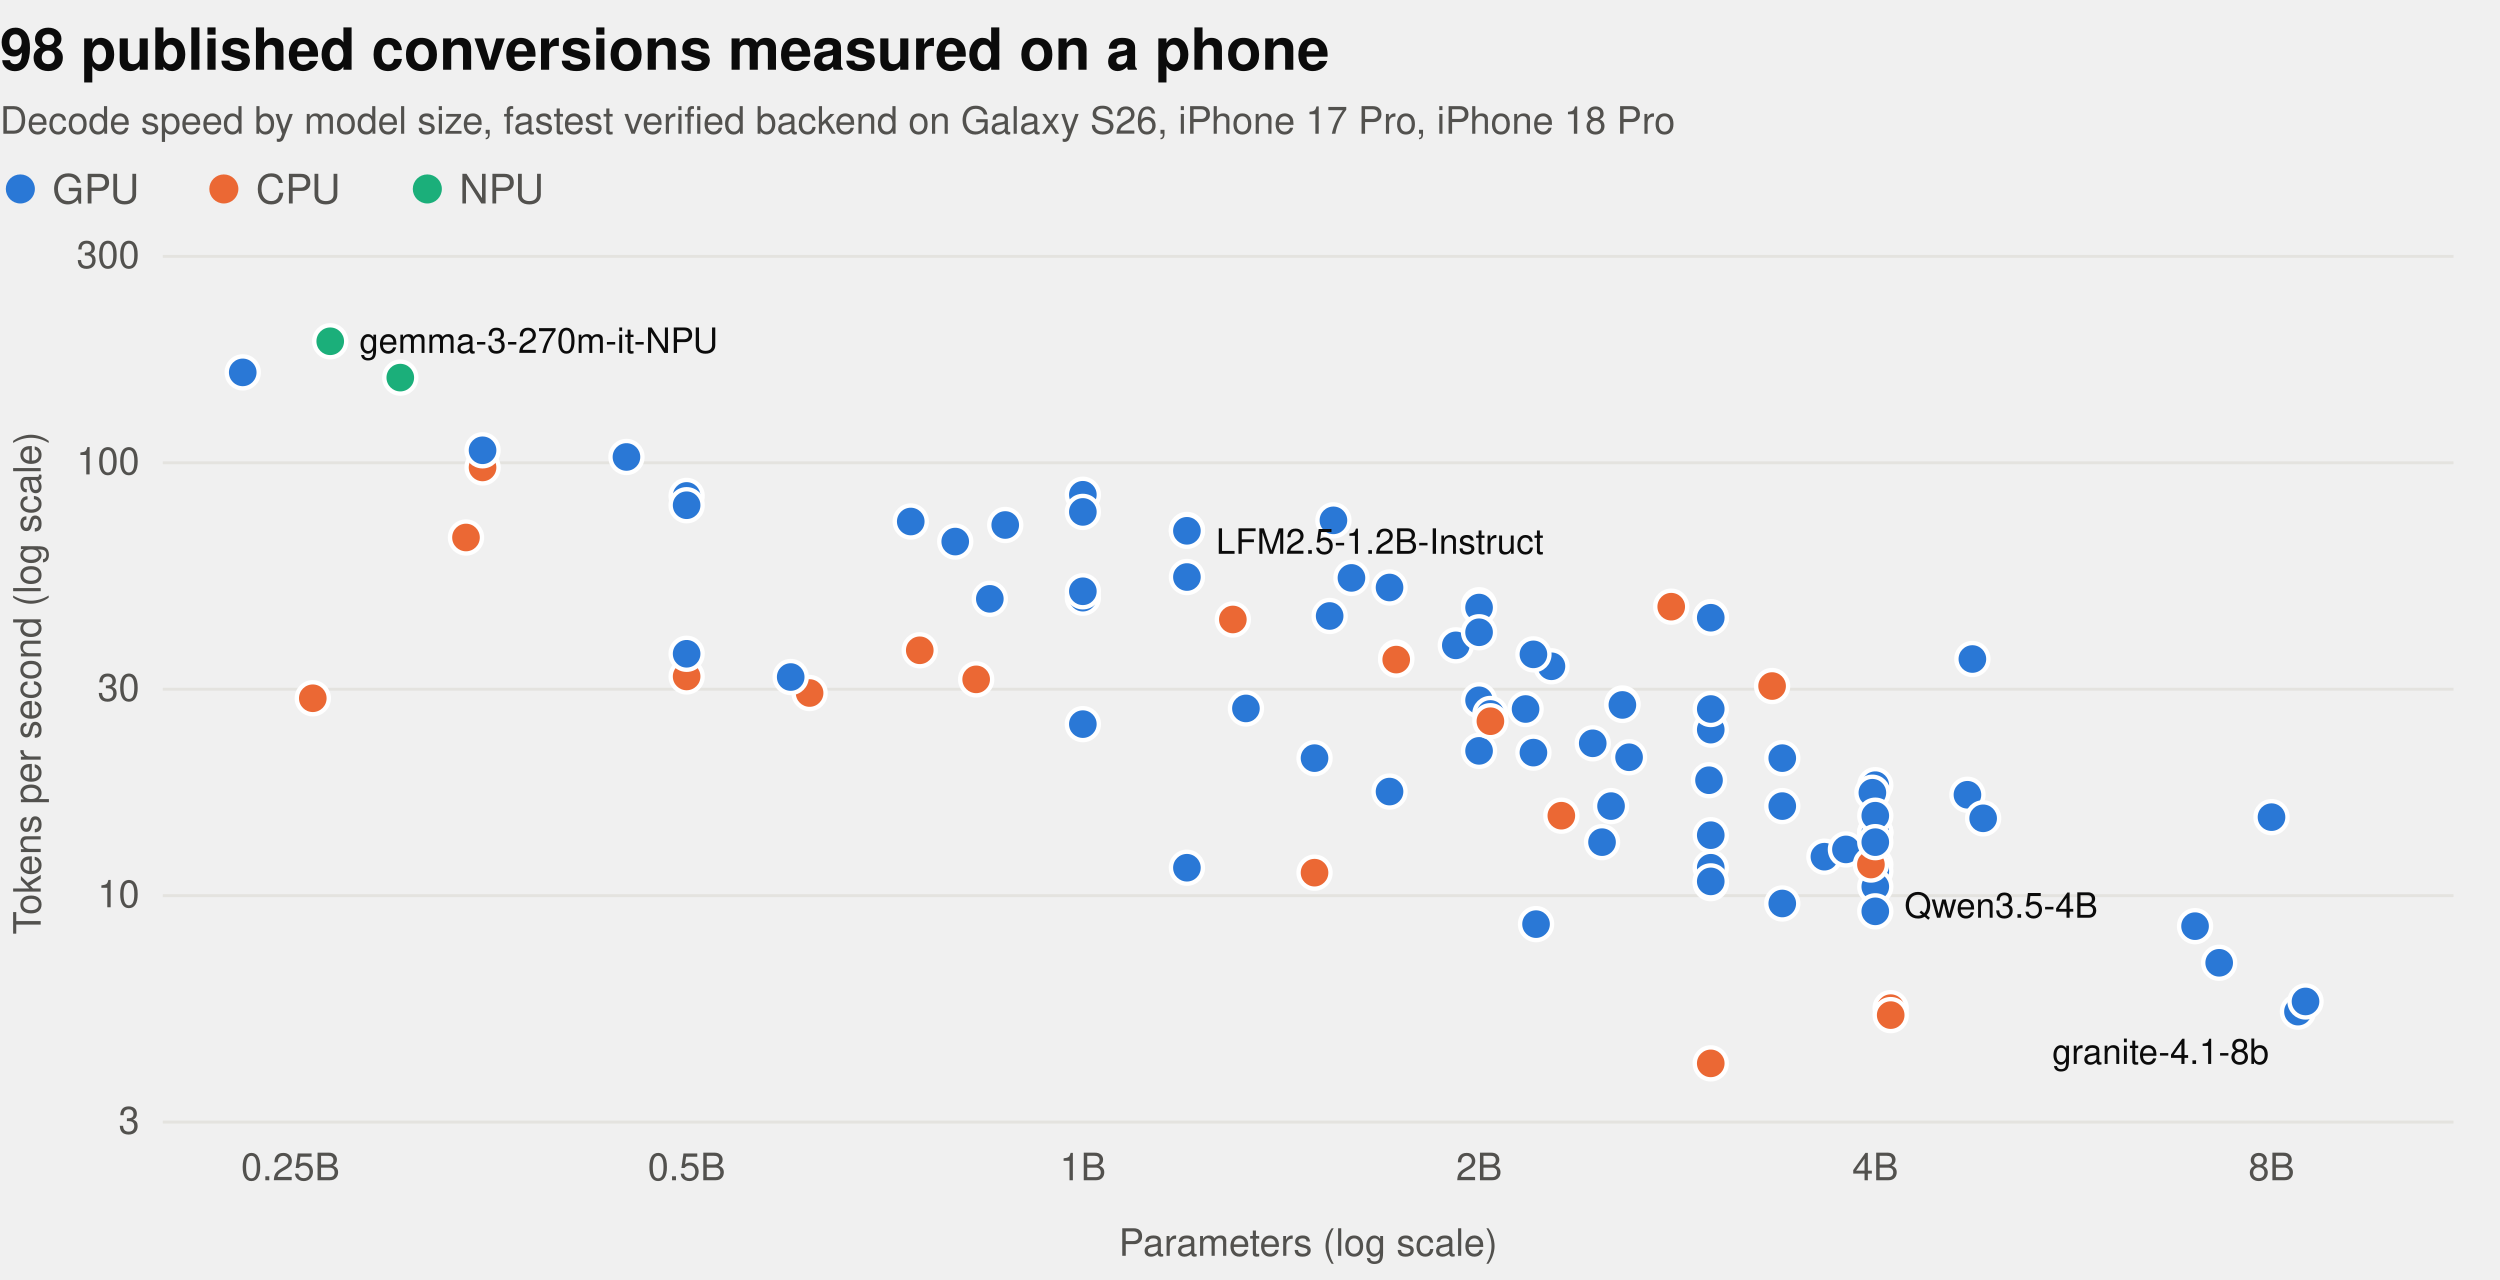
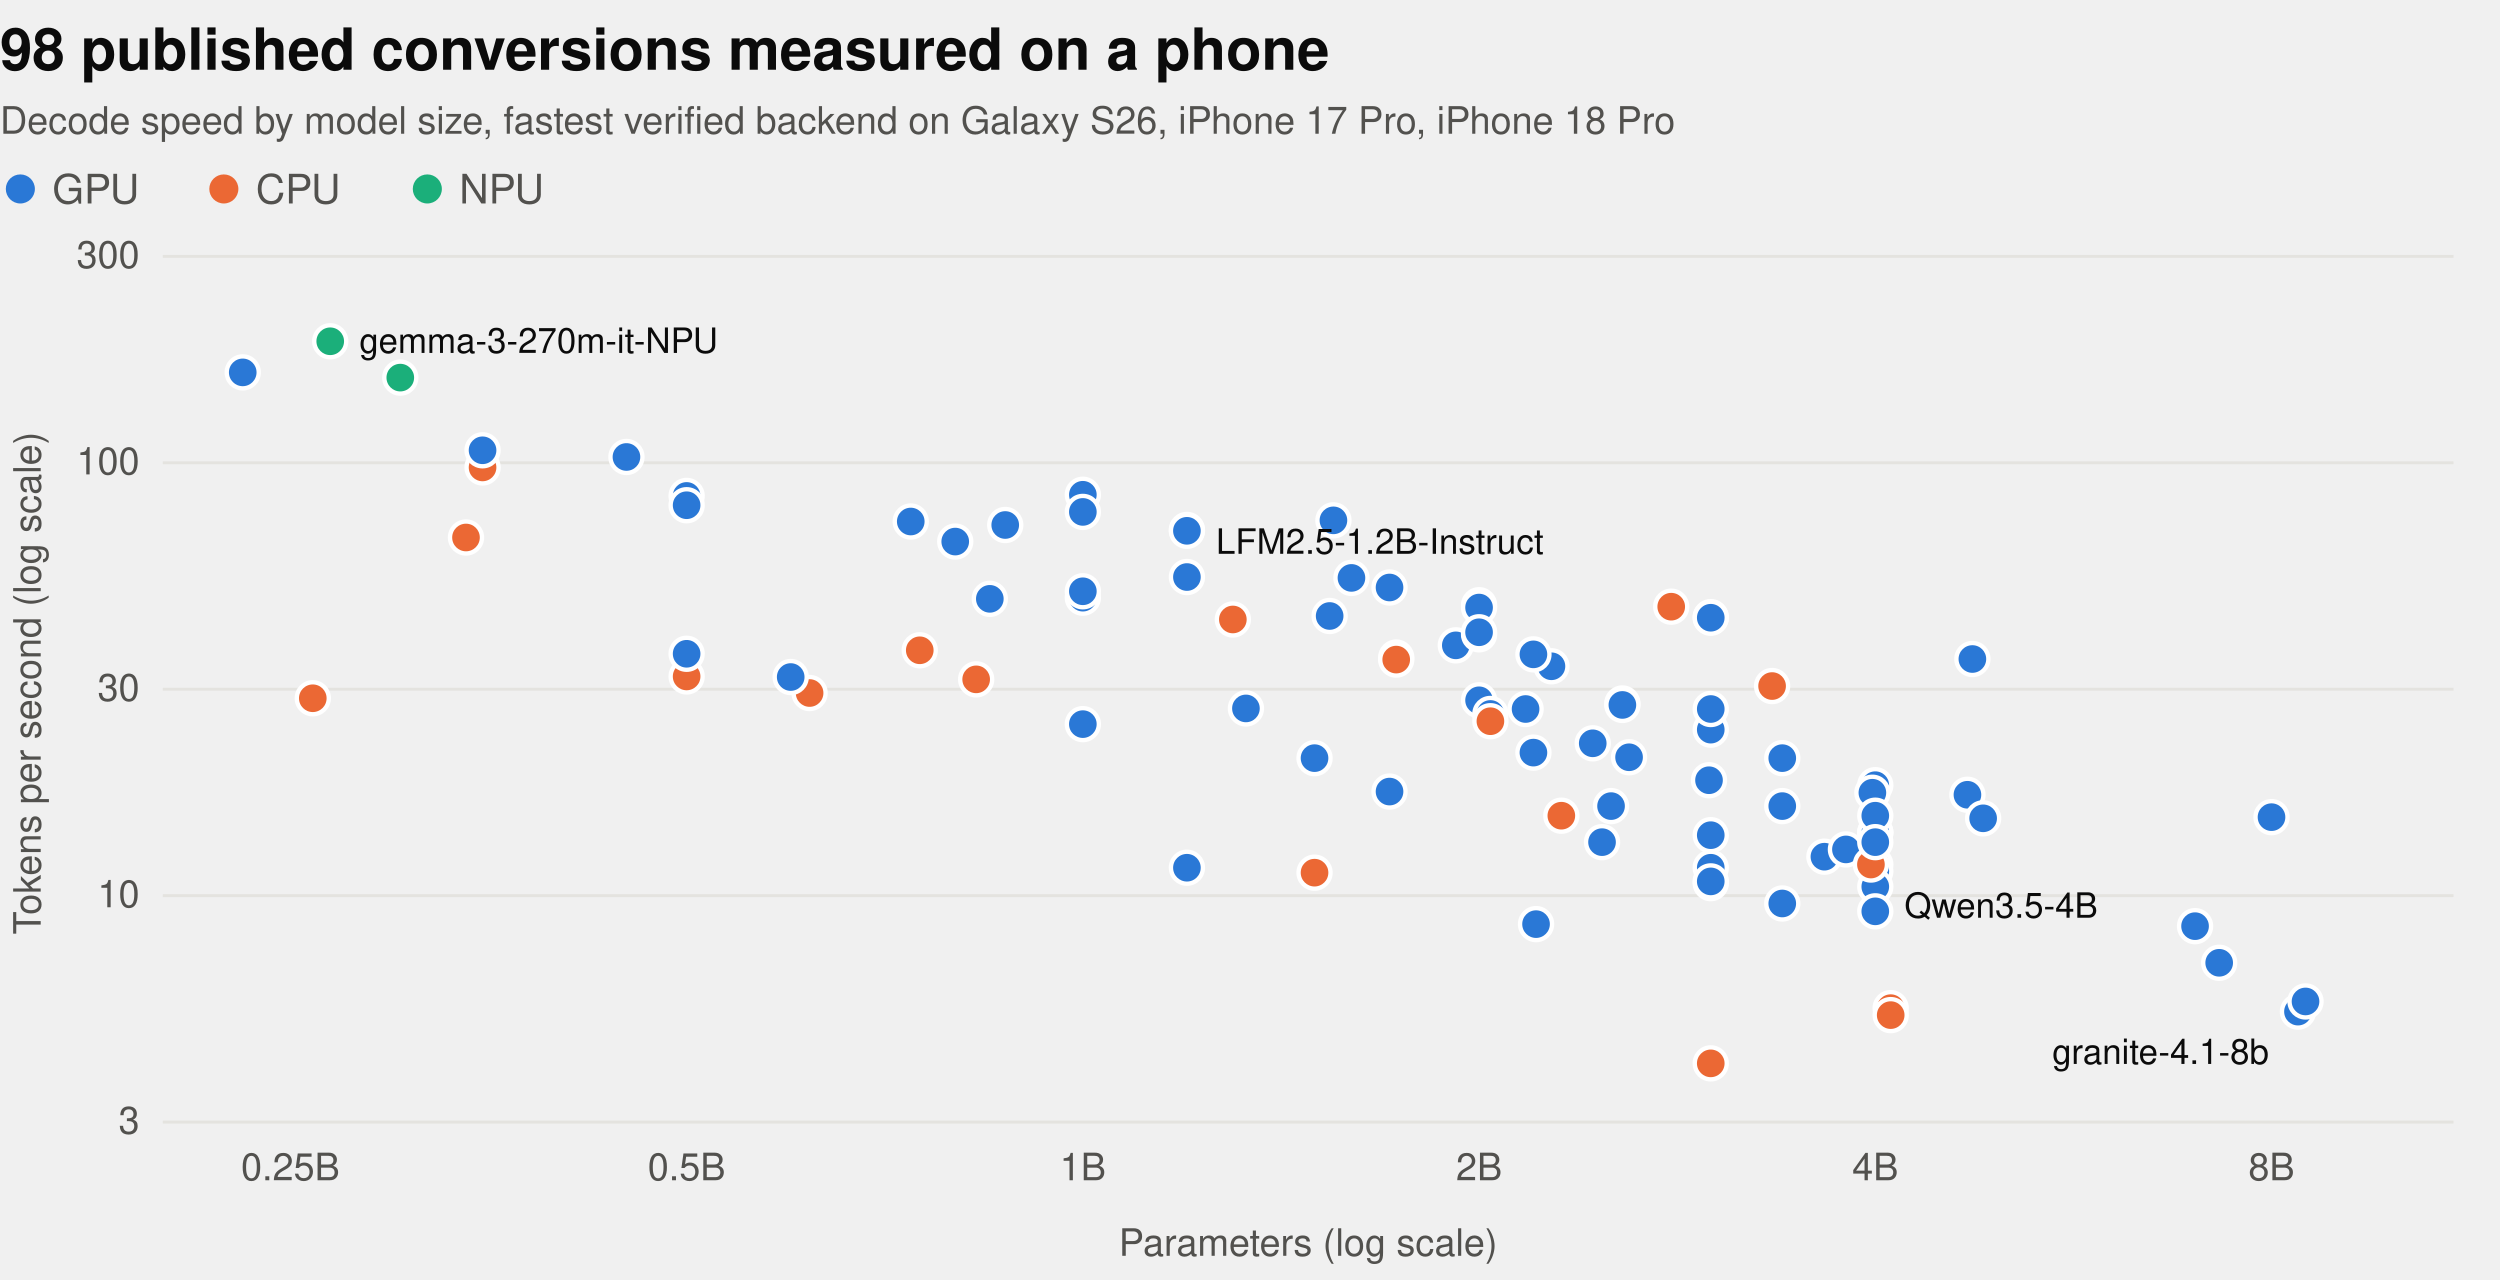
<svg xmlns="http://www.w3.org/2000/svg" viewBox="0 0 860 440" width="860" height="440" role="img" aria-labelledby="t d" font-family="-apple-system, BlinkMacSystemFont, 'Segoe UI', Helvetica, Arial, sans-serif">
  <text x="0.0" y="24.0" font-size="20" font-weight="600" fill="#0b0b0b" text-anchor="start">98 published conversions measured on a phone</text>
  <text x="0.0" y="46.0" font-size="13" font-weight="400" fill="#52514e" text-anchor="start">Decode speed by model size, fastest verified backend on Galaxy S26, iPhone 17 Pro, iPhone 18 Pro</text>
  <circle cx="7" cy="65" r="5" fill="#2a78d6" />
  <text x="18.0" y="70.0" font-size="14" font-weight="400" fill="#52514e" text-anchor="start">GPU</text>
  <circle cx="77" cy="65" r="5" fill="#eb6834" />
  <text x="88.0" y="70.0" font-size="14" font-weight="400" fill="#52514e" text-anchor="start">CPU</text>
  <circle cx="147" cy="65" r="5" fill="#1baf7a" />
  <text x="158.0" y="70.0" font-size="14" font-weight="400" fill="#52514e" text-anchor="start">NPU</text>
  <line x1="56" x2="844" y1="386.0" y2="386.0" stroke="#e4e3df" />
  <text x="48.0" y="390.0" font-size="13" font-weight="400" fill="#52514e" text-anchor="end">3</text>
  <line x1="56" x2="844" y1="308.1" y2="308.1" stroke="#e4e3df" />
  <text x="48.0" y="312.1" font-size="13" font-weight="400" fill="#52514e" text-anchor="end">10</text>
  <line x1="56" x2="844" y1="237.1" y2="237.1" stroke="#e4e3df" />
  <text x="48.0" y="241.1" font-size="13" font-weight="400" fill="#52514e" text-anchor="end">30</text>
  <line x1="56" x2="844" y1="159.2" y2="159.2" stroke="#e4e3df" />
  <text x="48.0" y="163.2" font-size="13" font-weight="400" fill="#52514e" text-anchor="end">100</text>
  <line x1="56" x2="844" y1="88.2" y2="88.2" stroke="#e4e3df" />
  <text x="48.0" y="92.2" font-size="13" font-weight="400" fill="#52514e" text-anchor="end">300</text>
  <text x="99.9" y="406.0" font-size="13" font-weight="400" fill="#52514e" text-anchor="middle">0.25B</text>
  <text x="236.2" y="406.0" font-size="13" font-weight="400" fill="#52514e" text-anchor="middle">0.5B</text>
  <text x="372.5" y="406.0" font-size="13" font-weight="400" fill="#52514e" text-anchor="middle">1B</text>
  <text x="508.8" y="406.0" font-size="13" font-weight="400" fill="#52514e" text-anchor="middle">2B</text>
  <text x="645.1" y="406.0" font-size="13" font-weight="400" fill="#52514e" text-anchor="middle">4B</text>
  <text x="781.4" y="406.0" font-size="13" font-weight="400" fill="#52514e" text-anchor="middle">8B</text>
  <text x="450.0" y="432.0" font-size="13" font-weight="400" fill="#52514e" text-anchor="middle">Parameters (log scale)</text>
  <text transform="translate(14 235.0) rotate(-90)" font-size="13" fill="#52514e" text-anchor="middle">Tokens per second (log scale)</text>
  <circle cx="83.5" cy="128.1" r="5.5" fill="#2a78d6" stroke="#ffffff" stroke-width="1.5" />
  <circle cx="113.6" cy="117.4" r="5.5" fill="#1baf7a" stroke="#ffffff" stroke-width="1.5" />
  <circle cx="137.7" cy="129.9" r="5.5" fill="#1baf7a" stroke="#ffffff" stroke-width="1.5" />
  <circle cx="166.0" cy="160.8" r="5.5" fill="#eb6834" stroke="#ffffff" stroke-width="1.5" />
  <circle cx="166.0" cy="154.9" r="5.5" fill="#2a78d6" stroke="#ffffff" stroke-width="1.5" />
  <circle cx="236.2" cy="232.7" r="5.5" fill="#eb6834" stroke="#ffffff" stroke-width="1.5" />
  <circle cx="236.2" cy="224.9" r="5.5" fill="#2a78d6" stroke="#ffffff" stroke-width="1.5" />
  <circle cx="313.3" cy="179.4" r="5.5" fill="#2a78d6" stroke="#ffffff" stroke-width="1.5" />
  <circle cx="372.5" cy="249.1" r="5.5" fill="#2a78d6" stroke="#ffffff" stroke-width="1.5" />
  <circle cx="372.5" cy="205.6" r="5.5" fill="#2a78d6" stroke="#ffffff" stroke-width="1.5" />
  <circle cx="372.5" cy="203.4" r="5.5" fill="#2a78d6" stroke="#ffffff" stroke-width="1.5" />
  <circle cx="408.3" cy="198.5" r="5.5" fill="#2a78d6" stroke="#ffffff" stroke-width="1.5" />
  <circle cx="408.3" cy="182.3" r="5.5" fill="#2a78d6" stroke="#ffffff" stroke-width="1.5" />
  <circle cx="408.3" cy="298.5" r="5.5" fill="#2a78d6" stroke="#ffffff" stroke-width="1.5" />
  <circle cx="428.6" cy="243.7" r="5.5" fill="#2a78d6" stroke="#ffffff" stroke-width="1.5" />
  <circle cx="452.2" cy="300.2" r="5.5" fill="#eb6834" stroke="#ffffff" stroke-width="1.5" />
  <circle cx="452.2" cy="260.8" r="5.5" fill="#2a78d6" stroke="#ffffff" stroke-width="1.5" />
  <circle cx="457.4" cy="211.9" r="5.5" fill="#2a78d6" stroke="#ffffff" stroke-width="1.5" />
  <circle cx="480.3" cy="226.2" r="5.5" fill="#eb6834" stroke="#ffffff" stroke-width="1.5" />
  <circle cx="480.3" cy="226.9" r="5.5" fill="#eb6834" stroke="#ffffff" stroke-width="1.5" />
  <circle cx="558.1" cy="242.0" r="5.5" fill="#2a78d6" stroke="#ffffff" stroke-width="1.5" />
  <circle cx="558.1" cy="242.5" r="5.5" fill="#2a78d6" stroke="#ffffff" stroke-width="1.5" />
  <circle cx="587.9" cy="268.4" r="5.5" fill="#2a78d6" stroke="#ffffff" stroke-width="1.5" />
  <circle cx="588.5" cy="298.5" r="5.5" fill="#2a78d6" stroke="#ffffff" stroke-width="1.5" />
  <circle cx="588.5" cy="212.3" r="5.5" fill="#2a78d6" stroke="#ffffff" stroke-width="1.5" />
  <circle cx="613.1" cy="260.8" r="5.5" fill="#2a78d6" stroke="#ffffff" stroke-width="1.5" />
  <circle cx="613.1" cy="277.3" r="5.5" fill="#2a78d6" stroke="#ffffff" stroke-width="1.5" />
  <circle cx="645.1" cy="297.4" r="5.5" fill="#eb6834" stroke="#ffffff" stroke-width="1.5" />
  <circle cx="645.1" cy="286.4" r="5.5" fill="#2a78d6" stroke="#ffffff" stroke-width="1.5" />
  <circle cx="645.1" cy="270.1" r="5.5" fill="#2a78d6" stroke="#ffffff" stroke-width="1.5" />
  <circle cx="645.1" cy="299.7" r="5.5" fill="#2a78d6" stroke="#ffffff" stroke-width="1.5" />
  <circle cx="645.1" cy="305.0" r="5.5" fill="#2a78d6" stroke="#ffffff" stroke-width="1.5" />
  <circle cx="790.5" cy="348.0" r="5.5" fill="#2a78d6" stroke="#ffffff" stroke-width="1.5" />
  <circle cx="793.1" cy="344.5" r="5.5" fill="#2a78d6" stroke="#ffffff" stroke-width="1.5" />
  <circle cx="278.5" cy="238.4" r="5.5" fill="#eb6834" stroke="#ffffff" stroke-width="1.5" />
  <circle cx="408.3" cy="182.6" r="5.5" fill="#2a78d6" stroke="#ffffff" stroke-width="1.5" />
  <circle cx="478.0" cy="272.3" r="5.5" fill="#2a78d6" stroke="#ffffff" stroke-width="1.5" />
  <circle cx="478.0" cy="202.1" r="5.5" fill="#2a78d6" stroke="#ffffff" stroke-width="1.5" />
  <circle cx="554.2" cy="277.3" r="5.5" fill="#2a78d6" stroke="#ffffff" stroke-width="1.5" />
  <circle cx="560.4" cy="260.5" r="5.5" fill="#2a78d6" stroke="#ffffff" stroke-width="1.5" />
  <circle cx="588.5" cy="287.3" r="5.5" fill="#2a78d6" stroke="#ffffff" stroke-width="1.5" />
  <circle cx="588.5" cy="303.8" r="5.5" fill="#2a78d6" stroke="#ffffff" stroke-width="1.5" />
  <circle cx="588.5" cy="365.8" r="5.5" fill="#eb6834" stroke="#ffffff" stroke-width="1.5" />
  <circle cx="588.5" cy="212.5" r="5.5" fill="#2a78d6" stroke="#ffffff" stroke-width="1.5" />
  <circle cx="588.5" cy="251.0" r="5.5" fill="#2a78d6" stroke="#ffffff" stroke-width="1.5" />
  <circle cx="613.1" cy="310.8" r="5.5" fill="#2a78d6" stroke="#ffffff" stroke-width="1.5" />
  <circle cx="627.6" cy="294.7" r="5.5" fill="#2a78d6" stroke="#ffffff" stroke-width="1.5" />
  <circle cx="635.0" cy="292.2" r="5.5" fill="#2a78d6" stroke="#ffffff" stroke-width="1.5" />
  <circle cx="643.6" cy="297.4" r="5.5" fill="#eb6834" stroke="#ffffff" stroke-width="1.5" />
  <circle cx="644.1" cy="272.7" r="5.5" fill="#2a78d6" stroke="#ffffff" stroke-width="1.5" />
  <circle cx="645.1" cy="286.4" r="5.5" fill="#2a78d6" stroke="#ffffff" stroke-width="1.5" />
  <circle cx="645.1" cy="313.5" r="5.5" fill="#2a78d6" stroke="#ffffff" stroke-width="1.5" />
  <circle cx="645.1" cy="280.6" r="5.5" fill="#2a78d6" stroke="#ffffff" stroke-width="1.5" />
  <circle cx="650.4" cy="346.8" r="5.5" fill="#eb6834" stroke="#ffffff" stroke-width="1.5" />
  <circle cx="650.4" cy="349.2" r="5.5" fill="#eb6834" stroke="#ffffff" stroke-width="1.5" />
  <circle cx="755.1" cy="318.6" r="5.5" fill="#2a78d6" stroke="#ffffff" stroke-width="1.5" />
  <circle cx="763.4" cy="331.2" r="5.5" fill="#2a78d6" stroke="#ffffff" stroke-width="1.5" />
  <circle cx="781.4" cy="281.1" r="5.5" fill="#2a78d6" stroke="#ffffff" stroke-width="1.5" />
  <circle cx="107.6" cy="240.2" r="5.5" fill="#eb6834" stroke="#ffffff" stroke-width="1.5" />
  <circle cx="215.5" cy="157.2" r="5.5" fill="#2a78d6" stroke="#ffffff" stroke-width="1.5" />
  <circle cx="236.2" cy="170.6" r="5.5" fill="#2a78d6" stroke="#ffffff" stroke-width="1.5" />
  <circle cx="236.2" cy="173.8" r="5.5" fill="#2a78d6" stroke="#ffffff" stroke-width="1.5" />
  <circle cx="328.6" cy="186.3" r="5.5" fill="#2a78d6" stroke="#ffffff" stroke-width="1.5" />
  <circle cx="340.5" cy="206.0" r="5.5" fill="#2a78d6" stroke="#ffffff" stroke-width="1.5" />
  <circle cx="345.8" cy="180.6" r="5.5" fill="#2a78d6" stroke="#ffffff" stroke-width="1.5" />
  <circle cx="372.5" cy="170.2" r="5.5" fill="#2a78d6" stroke="#ffffff" stroke-width="1.5" />
  <circle cx="372.5" cy="176.1" r="5.5" fill="#2a78d6" stroke="#ffffff" stroke-width="1.5" />
  <circle cx="424.1" cy="213.1" r="5.5" fill="#eb6834" stroke="#ffffff" stroke-width="1.5" />
  <circle cx="458.7" cy="179.0" r="5.5" fill="#2a78d6" stroke="#ffffff" stroke-width="1.5" />
  <circle cx="464.9" cy="198.8" r="5.5" fill="#2a78d6" stroke="#ffffff" stroke-width="1.5" />
  <circle cx="500.8" cy="222.0" r="5.5" fill="#2a78d6" stroke="#ffffff" stroke-width="1.5" />
  <circle cx="508.8" cy="208.2" r="5.5" fill="#2a78d6" stroke="#ffffff" stroke-width="1.5" />
-   <circle cx="508.8" cy="258.3" r="5.5" fill="#2a78d6" stroke="#ffffff" stroke-width="1.5" />
+   <circle cx="508.8" cy="218.2" r="5.5" fill="#2a78d6" stroke="#ffffff" stroke-width="1.5" />
  <circle cx="508.8" cy="240.9" r="5.5" fill="#2a78d6" stroke="#ffffff" stroke-width="1.5" />
  <circle cx="508.8" cy="209.0" r="5.5" fill="#2a78d6" stroke="#ffffff" stroke-width="1.5" />
  <circle cx="527.5" cy="258.9" r="5.5" fill="#2a78d6" stroke="#ffffff" stroke-width="1.5" />
  <circle cx="533.7" cy="229.2" r="5.5" fill="#2a78d6" stroke="#ffffff" stroke-width="1.5" />
  <circle cx="547.9" cy="255.7" r="5.5" fill="#2a78d6" stroke="#ffffff" stroke-width="1.5" />
  <circle cx="551.1" cy="289.7" r="5.5" fill="#2a78d6" stroke="#ffffff" stroke-width="1.5" />
  <circle cx="588.5" cy="243.9" r="5.5" fill="#2a78d6" stroke="#ffffff" stroke-width="1.5" />
  <circle cx="609.6" cy="236.0" r="5.5" fill="#eb6834" stroke="#ffffff" stroke-width="1.5" />
  <circle cx="645.1" cy="289.7" r="5.5" fill="#2a78d6" stroke="#ffffff" stroke-width="1.5" />
  <circle cx="676.8" cy="273.4" r="5.5" fill="#2a78d6" stroke="#ffffff" stroke-width="1.5" />
  <circle cx="678.5" cy="226.7" r="5.5" fill="#2a78d6" stroke="#ffffff" stroke-width="1.5" />
  <circle cx="682.2" cy="281.5" r="5.5" fill="#2a78d6" stroke="#ffffff" stroke-width="1.5" />
  <circle cx="160.3" cy="184.9" r="5.5" fill="#eb6834" stroke="#ffffff" stroke-width="1.5" />
  <circle cx="272.0" cy="232.9" r="5.5" fill="#2a78d6" stroke="#ffffff" stroke-width="1.5" />
  <circle cx="316.4" cy="223.7" r="5.5" fill="#eb6834" stroke="#ffffff" stroke-width="1.5" />
  <circle cx="335.8" cy="233.7" r="5.5" fill="#eb6834" stroke="#ffffff" stroke-width="1.5" />
  <circle cx="508.8" cy="217.5" r="5.5" fill="#2a78d6" stroke="#ffffff" stroke-width="1.5" />
  <circle cx="512.7" cy="245.6" r="5.5" fill="#2a78d6" stroke="#ffffff" stroke-width="1.5" />
  <circle cx="512.7" cy="248.1" r="5.5" fill="#eb6834" stroke="#ffffff" stroke-width="1.5" />
  <circle cx="524.8" cy="243.9" r="5.5" fill="#2a78d6" stroke="#ffffff" stroke-width="1.5" />
  <circle cx="527.5" cy="225.1" r="5.5" fill="#2a78d6" stroke="#ffffff" stroke-width="1.5" />
  <circle cx="528.4" cy="317.9" r="5.5" fill="#2a78d6" stroke="#ffffff" stroke-width="1.5" />
  <circle cx="537.1" cy="280.6" r="5.5" fill="#eb6834" stroke="#ffffff" stroke-width="1.5" />
  <circle cx="574.9" cy="208.7" r="5.5" fill="#eb6834" stroke="#ffffff" stroke-width="1.5" />
  <circle cx="588.5" cy="303.2" r="5.5" fill="#2a78d6" stroke="#ffffff" stroke-width="1.5" />
  <text x="123.6" y="121.4" font-size="12" font-weight="400" fill="#0b0b0b" text-anchor="start">gemma-3-270m-it-NPU</text>
  <text x="418.3" y="190.5" font-size="12" font-weight="400" fill="#0b0b0b" text-anchor="start">LFM2.5-1.2B-Instruct</text>
  <text x="655.1" y="315.7" font-size="12" font-weight="400" fill="#0b0b0b" text-anchor="start">Qwen3.5-4B</text>
  <text x="780.5" y="366.0" font-size="12" font-weight="400" fill="#0b0b0b" text-anchor="end">granite-4.1-8b</text>
</svg>
